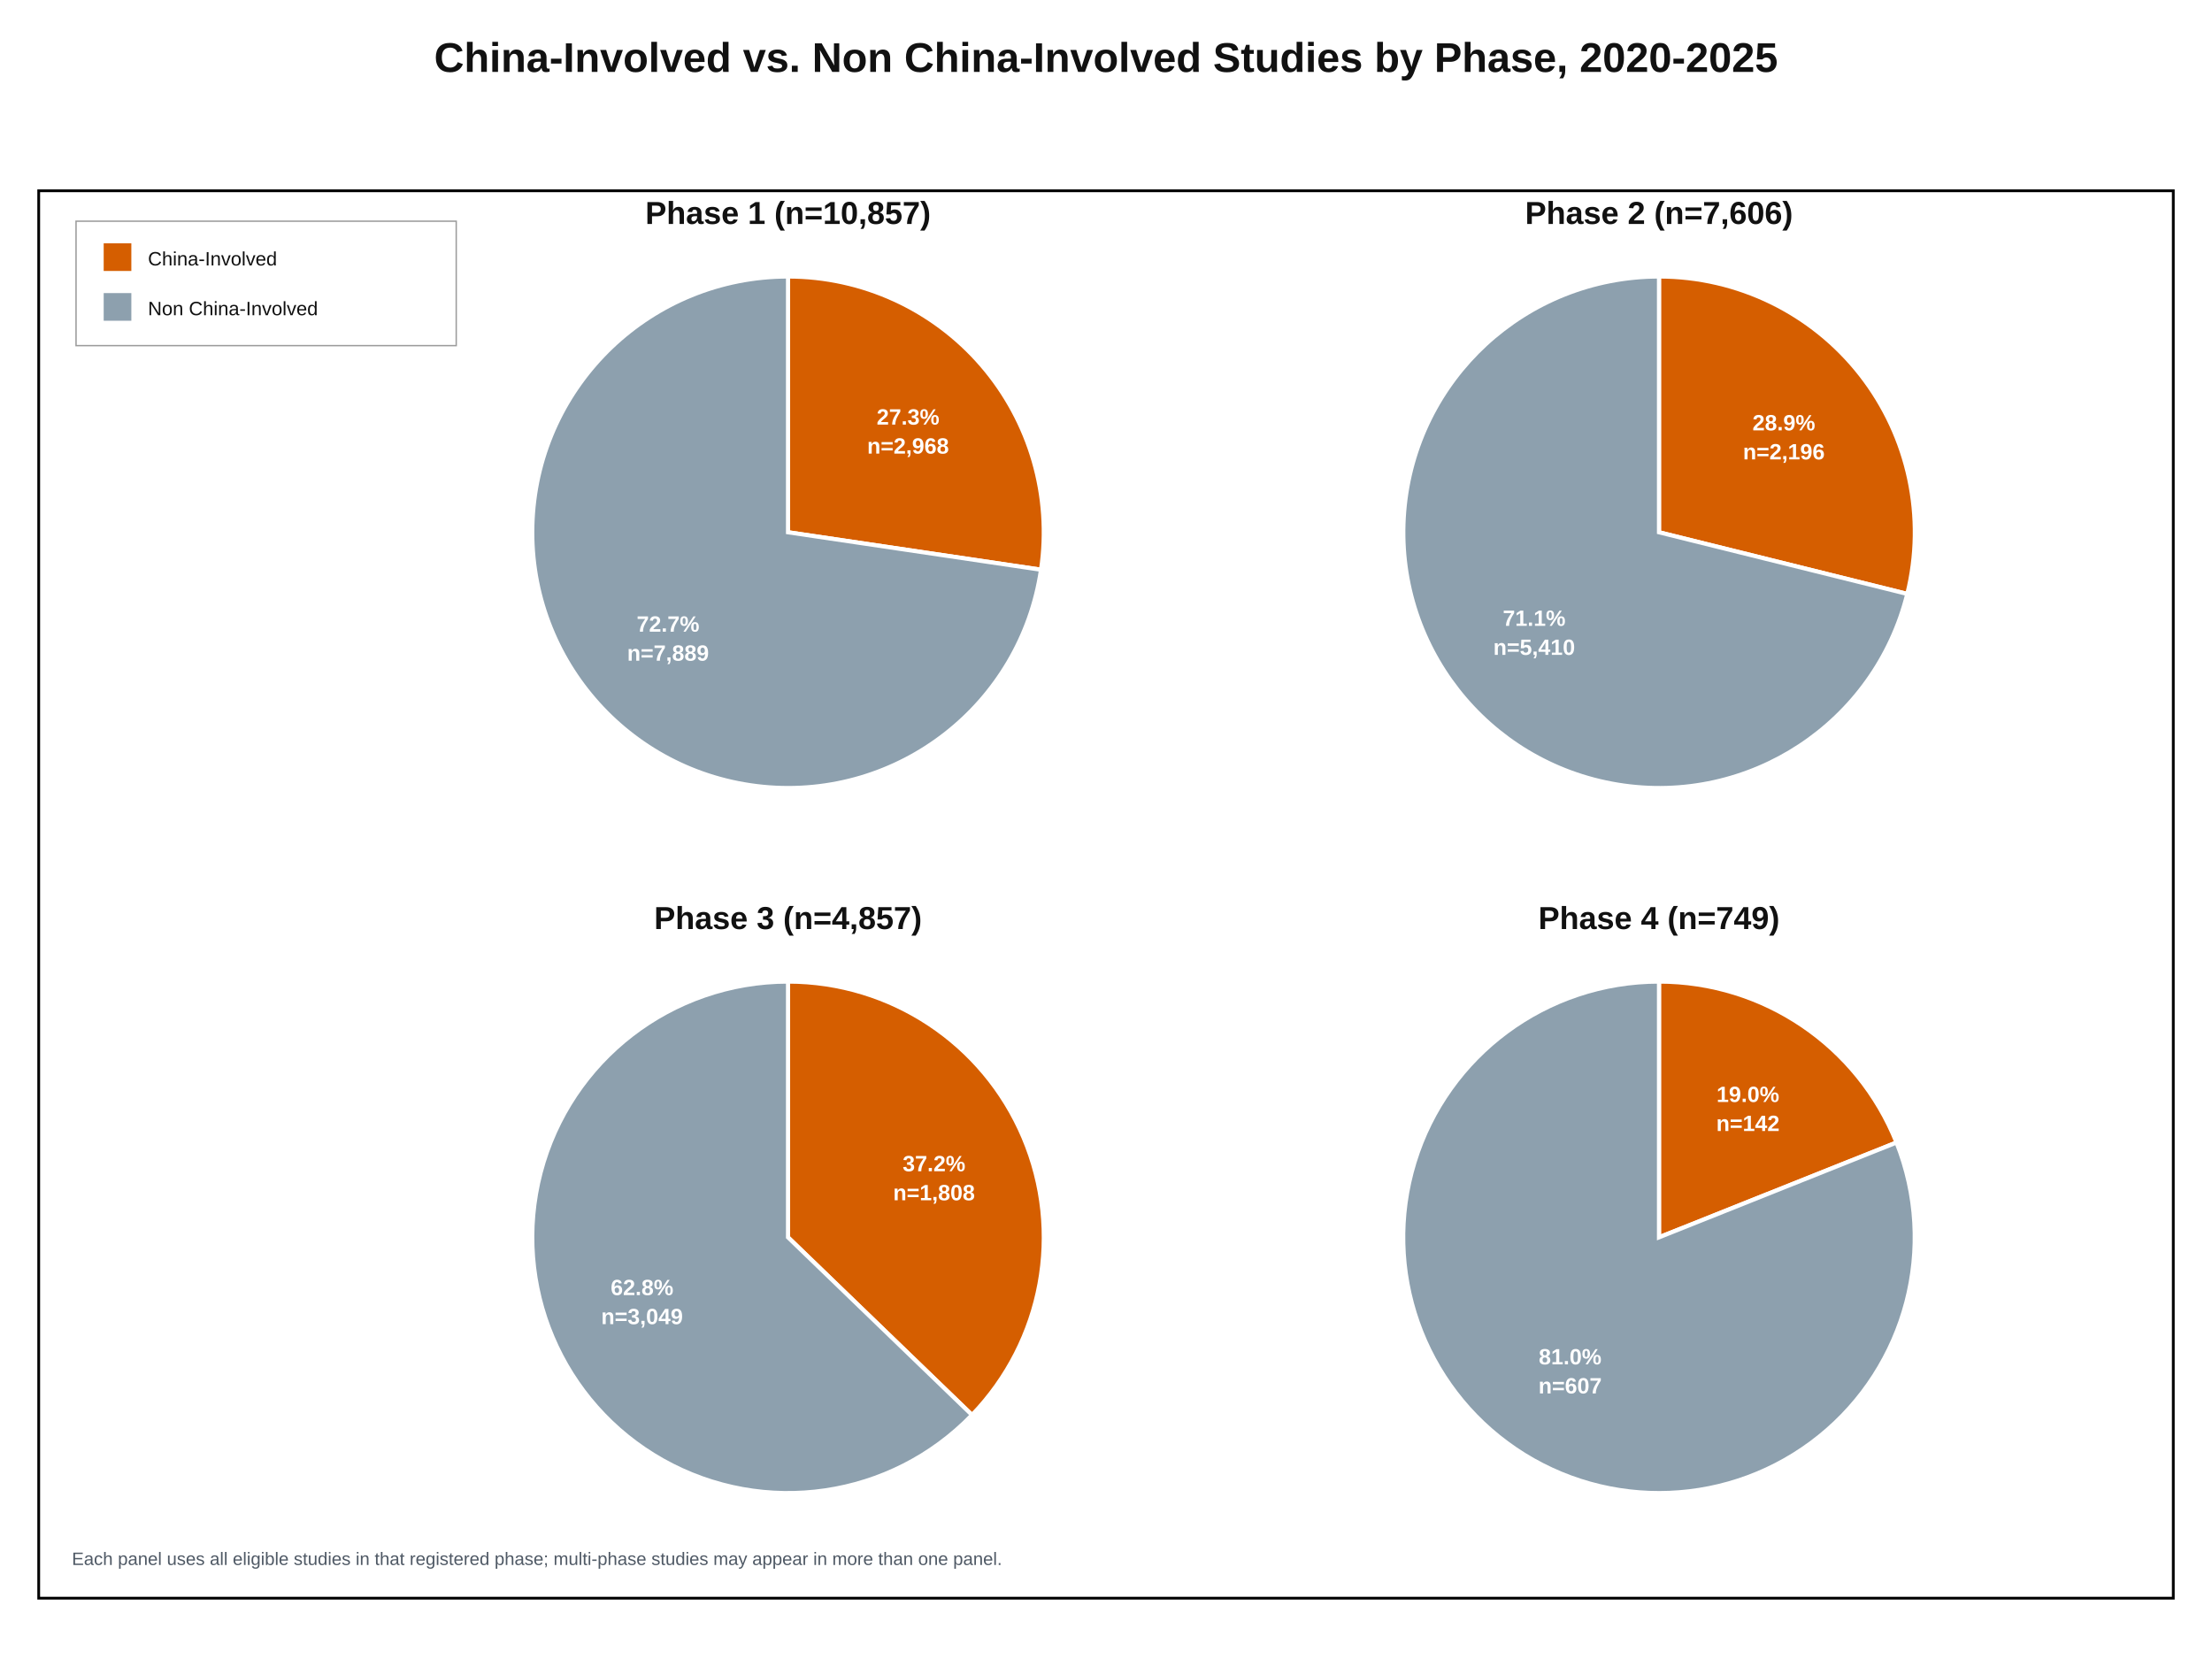
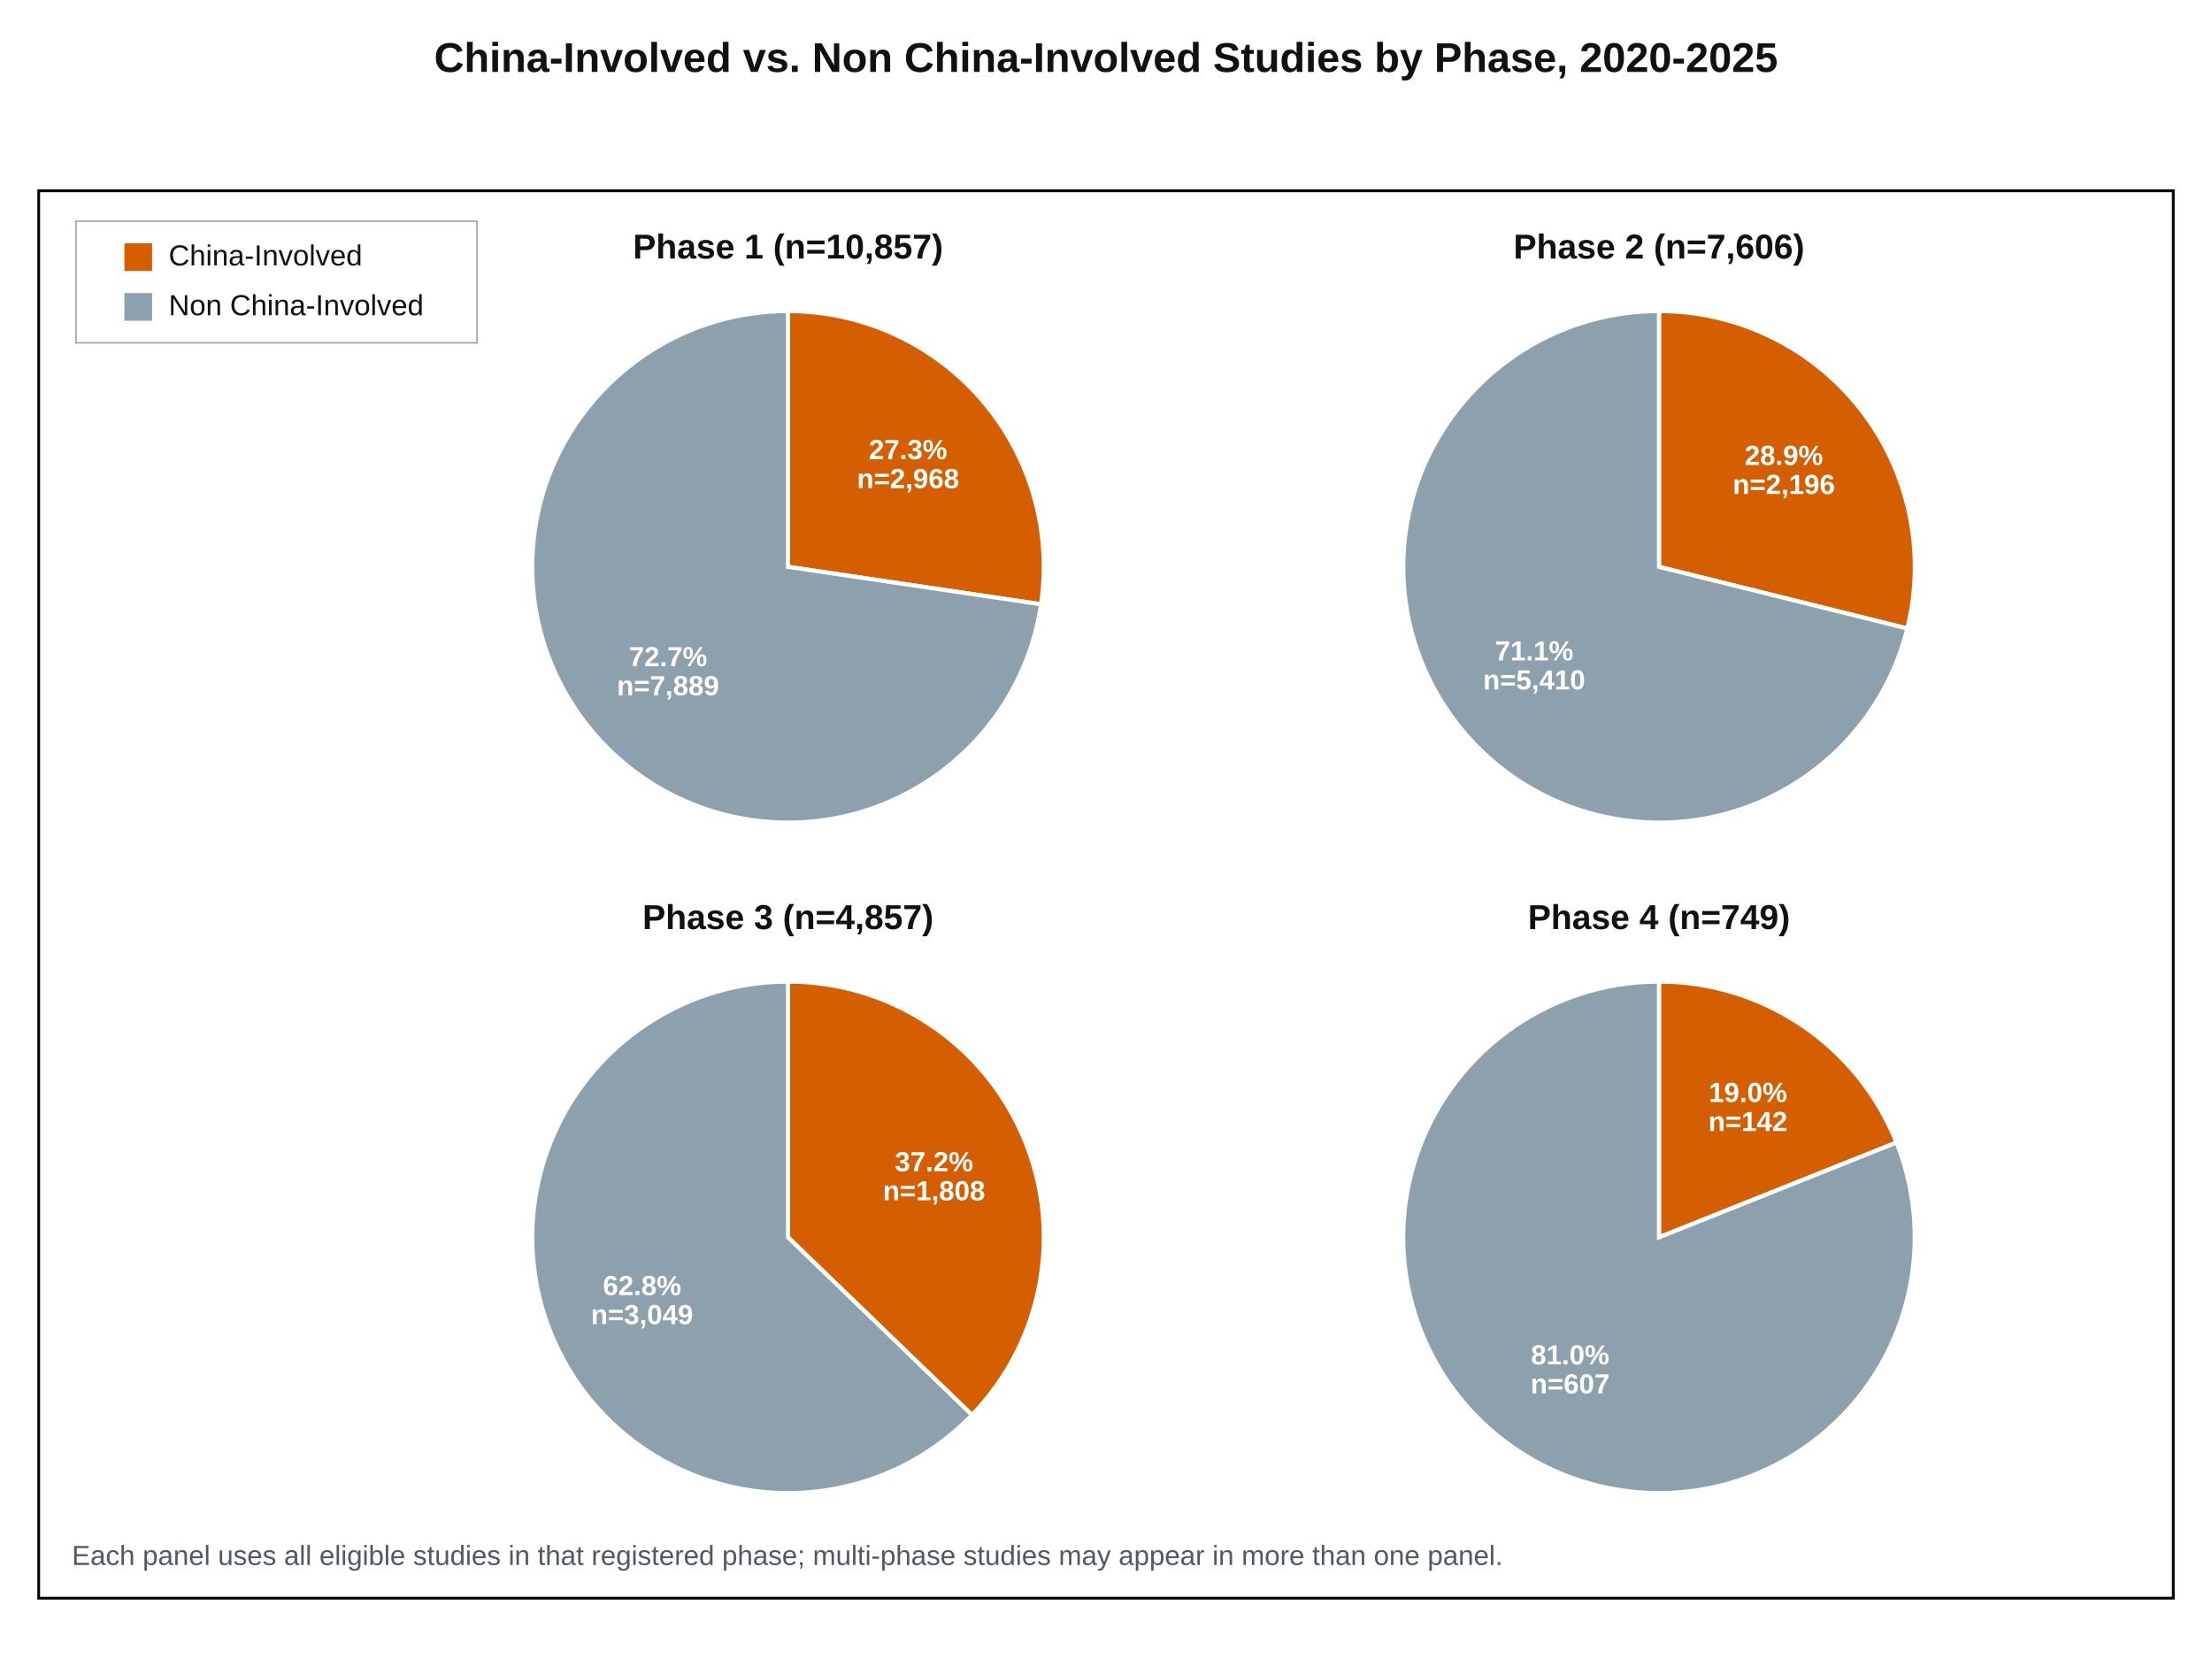
<svg xmlns="http://www.w3.org/2000/svg" width="1600" height="1200" viewBox="0 0 1600 1200">
  <rect width="1600" height="1200" fill="#fff" />
-   <style>text{font-family:Arial,Helvetica,sans-serif;fill:#111}.title{font-size:30px;font-weight:700}.phase{font-size:23px;font-weight:700}.slice{font-size:16px;font-weight:700;fill:#fff}.legend{font-size:14px}.note{font-size:13px;fill:#4f5965}</style>
+   <style>text{font-family:Arial,Helvetica,sans-serif;fill:#111}.title{font-size:30px;font-weight:700}.phase{font-size:25px;font-weight:700}.slice{font-size:20px;font-weight:700;fill:#fff}.legend{font-size:21px}.note{font-size:20px;fill:#4f5965}</style>
  <text x="800" y="52" text-anchor="middle" class="title">China-Involved vs. Non China-Involved Studies by Phase, 2020-2025</text>
  <rect x="28" y="138" width="1544" height="1018" fill="none" stroke="#000" stroke-width="2" />
-   <rect x="55" y="160" width="275" height="90" fill="#fff" stroke="#9b9b9b" />
-   <rect x="75" y="176" width="20" height="20" fill="#d55e00" />
-   <text x="107" y="192" class="legend">China-Involved</text>
-   <rect x="75" y="212" width="20" height="20" fill="#8da0ae" />
-   <text x="107" y="228" class="legend">Non China-Involved</text>
-   <text x="570" y="162" text-anchor="middle" class="phase">Phase 1 (n=10,857)</text>
-   <path d="M 570.0,385.0 L 570.0,200.0 A 185.0,185.0 0 0 1 753.0,412.1 Z" fill="#d55e00" stroke="#fff" stroke-width="3" />
-   <text x="656.8" y="307.1" text-anchor="middle" class="slice">27.3%</text>
-   <text x="656.8" y="328.1" text-anchor="middle" class="slice">n=2,968</text>
-   <path d="M 570.0,385.0 L 753.0,412.1 A 185.0,185.0 0 1 1 570.0,200.0 Z" fill="#8da0ae" stroke="#fff" stroke-width="3" />
-   <text x="483.2" y="456.9" text-anchor="middle" class="slice">72.7%</text>
-   <text x="483.2" y="477.9" text-anchor="middle" class="slice">n=7,889</text>
-   <text x="1200" y="162" text-anchor="middle" class="phase">Phase 2 (n=7,606)</text>
-   <path d="M 1200.0,385.0 L 1200.0,200.0 A 185.0,185.0 0 0 1 1379.6,429.6 Z" fill="#d55e00" stroke="#fff" stroke-width="3" />
-   <text x="1290.3" y="311.3" text-anchor="middle" class="slice">28.9%</text>
-   <text x="1290.3" y="332.3" text-anchor="middle" class="slice">n=2,196</text>
-   <path d="M 1200.0,385.0 L 1379.6,429.6 A 185.0,185.0 0 1 1 1200.0,200.0 Z" fill="#8da0ae" stroke="#fff" stroke-width="3" />
-   <text x="1109.7" y="452.7" text-anchor="middle" class="slice">71.1%</text>
-   <text x="1109.7" y="473.7" text-anchor="middle" class="slice">n=5,410</text>
+   <rect x="55" y="160" width="290" height="88" fill="#fff" stroke="#9b9b9b" />
+   <rect x="90" y="176" width="20" height="20" fill="#d55e00" />
+   <text x="122" y="192" class="legend">China-Involved</text>
+   <rect x="90" y="212" width="20" height="20" fill="#8da0ae" />
+   <text x="122" y="228" class="legend">Non China-Involved</text>
+   <text x="570" y="187" text-anchor="middle" class="phase">Phase 1 (n=10,857)</text>
+   <path d="M 570.0,410.0 L 570.0,225.0 A 185.0,185.0 0 0 1 753.0,437.1 Z" fill="#d55e00" stroke="#fff" stroke-width="3" />
+   <text x="656.8" y="332.1" text-anchor="middle" class="slice">27.3%</text>
+   <text x="656.8" y="353.1" text-anchor="middle" class="slice">n=2,968</text>
+   <path d="M 570.0,410.0 L 753.0,437.1 A 185.0,185.0 0 1 1 570.0,225.0 Z" fill="#8da0ae" stroke="#fff" stroke-width="3" />
+   <text x="483.2" y="481.9" text-anchor="middle" class="slice">72.7%</text>
+   <text x="483.2" y="502.9" text-anchor="middle" class="slice">n=7,889</text>
+   <text x="1200" y="187" text-anchor="middle" class="phase">Phase 2 (n=7,606)</text>
+   <path d="M 1200.0,410.0 L 1200.0,225.0 A 185.0,185.0 0 0 1 1379.6,454.6 Z" fill="#d55e00" stroke="#fff" stroke-width="3" />
+   <text x="1290.3" y="336.3" text-anchor="middle" class="slice">28.9%</text>
+   <text x="1290.3" y="357.3" text-anchor="middle" class="slice">n=2,196</text>
+   <path d="M 1200.0,410.0 L 1379.6,454.6 A 185.0,185.0 0 1 1 1200.0,225.0 Z" fill="#8da0ae" stroke="#fff" stroke-width="3" />
+   <text x="1109.7" y="477.7" text-anchor="middle" class="slice">71.1%</text>
+   <text x="1109.7" y="498.7" text-anchor="middle" class="slice">n=5,410</text>
  <text x="570" y="672" text-anchor="middle" class="phase">Phase 3 (n=4,857)</text>
  <path d="M 570.0,895.0 L 570.0,710.0 A 185.0,185.0 0 0 1 703.1,1023.5 Z" fill="#d55e00" stroke="#fff" stroke-width="3" />
  <text x="675.6" y="847.2" text-anchor="middle" class="slice">37.2%</text>
  <text x="675.6" y="868.2" text-anchor="middle" class="slice">n=1,808</text>
  <path d="M 570.0,895.0 L 703.1,1023.5 A 185.0,185.0 0 1 1 570.0,710.0 Z" fill="#8da0ae" stroke="#fff" stroke-width="3" />
  <text x="464.4" y="936.8" text-anchor="middle" class="slice">62.8%</text>
  <text x="464.4" y="957.8" text-anchor="middle" class="slice">n=3,049</text>
  <text x="1200" y="672" text-anchor="middle" class="phase">Phase 4 (n=749)</text>
  <path d="M 1200.0,895.0 L 1200.0,710.0 A 185.0,185.0 0 0 1 1371.8,826.4 Z" fill="#d55e00" stroke="#fff" stroke-width="3" />
  <text x="1264.3" y="797.1" text-anchor="middle" class="slice">19.0%</text>
  <text x="1264.3" y="818.1" text-anchor="middle" class="slice">n=142</text>
  <path d="M 1200.0,895.0 L 1371.8,826.4 A 185.0,185.0 0 1 1 1200.0,710.0 Z" fill="#8da0ae" stroke="#fff" stroke-width="3" />
  <text x="1135.7" y="986.9" text-anchor="middle" class="slice">81.0%</text>
  <text x="1135.7" y="1007.9" text-anchor="middle" class="slice">n=607</text>
  <text x="52" y="1132" class="note">Each panel uses all eligible studies in that registered phase; multi-phase studies may appear in more than one panel.</text>
</svg>
